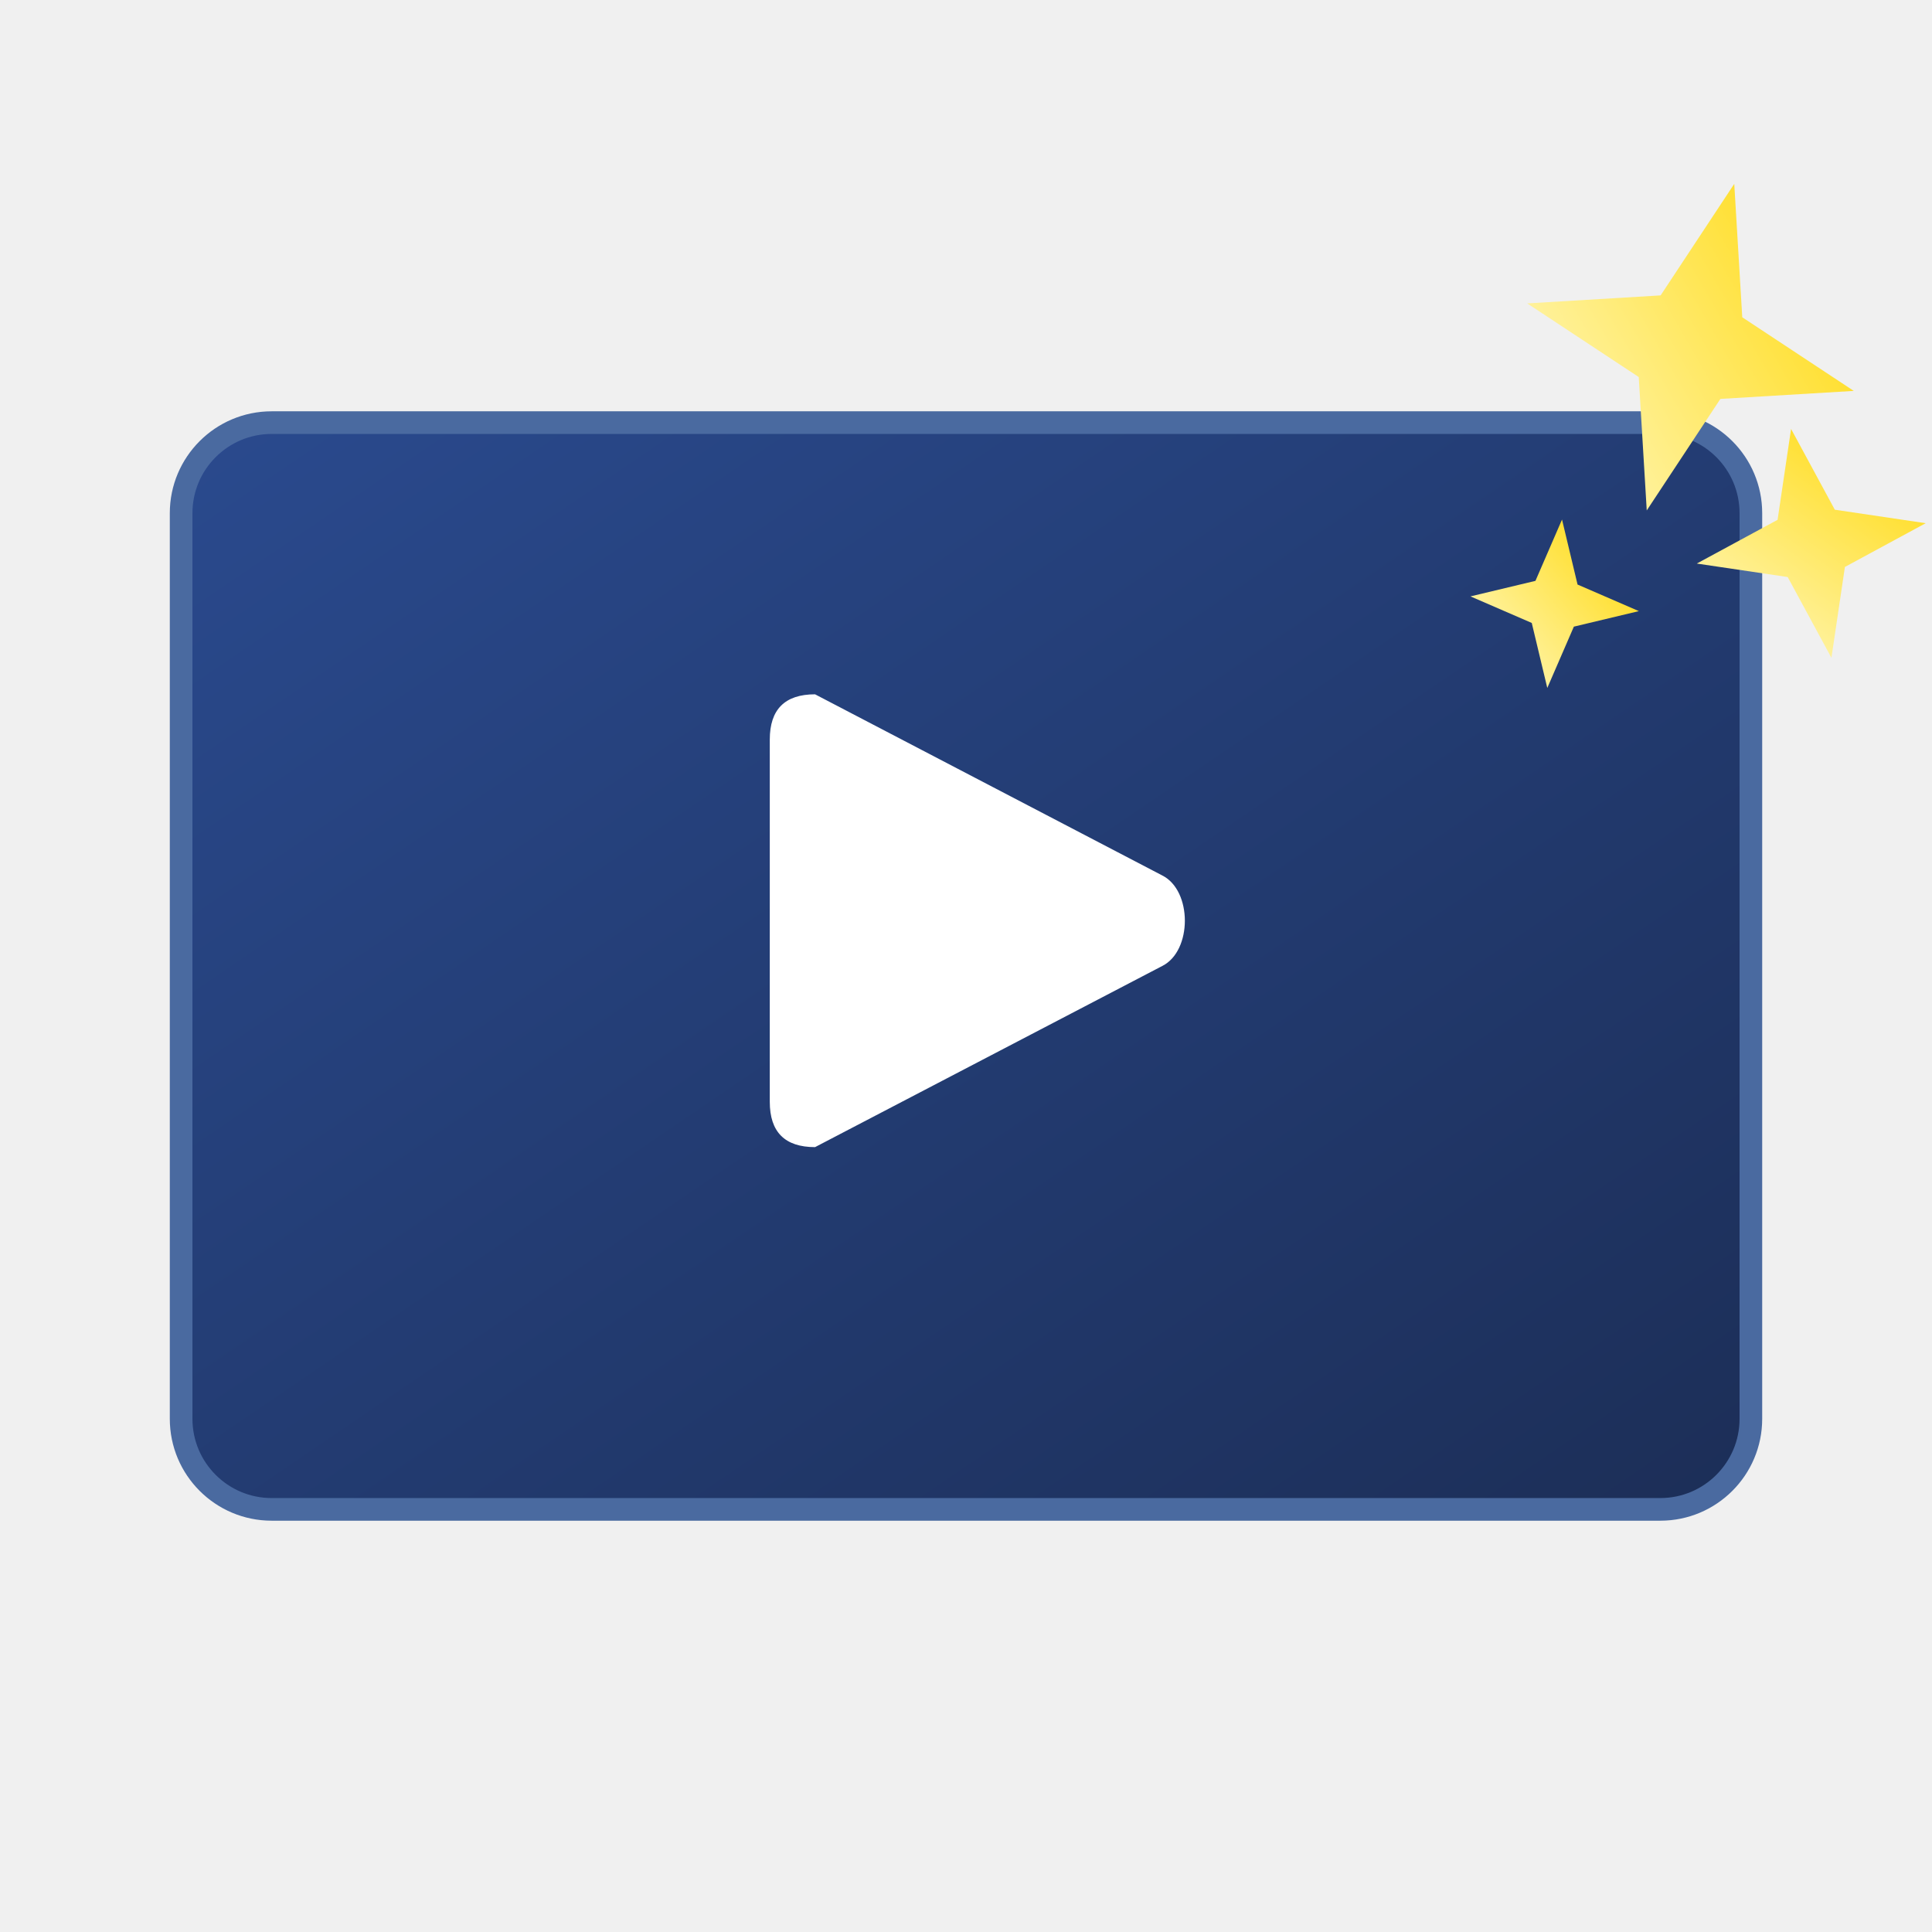
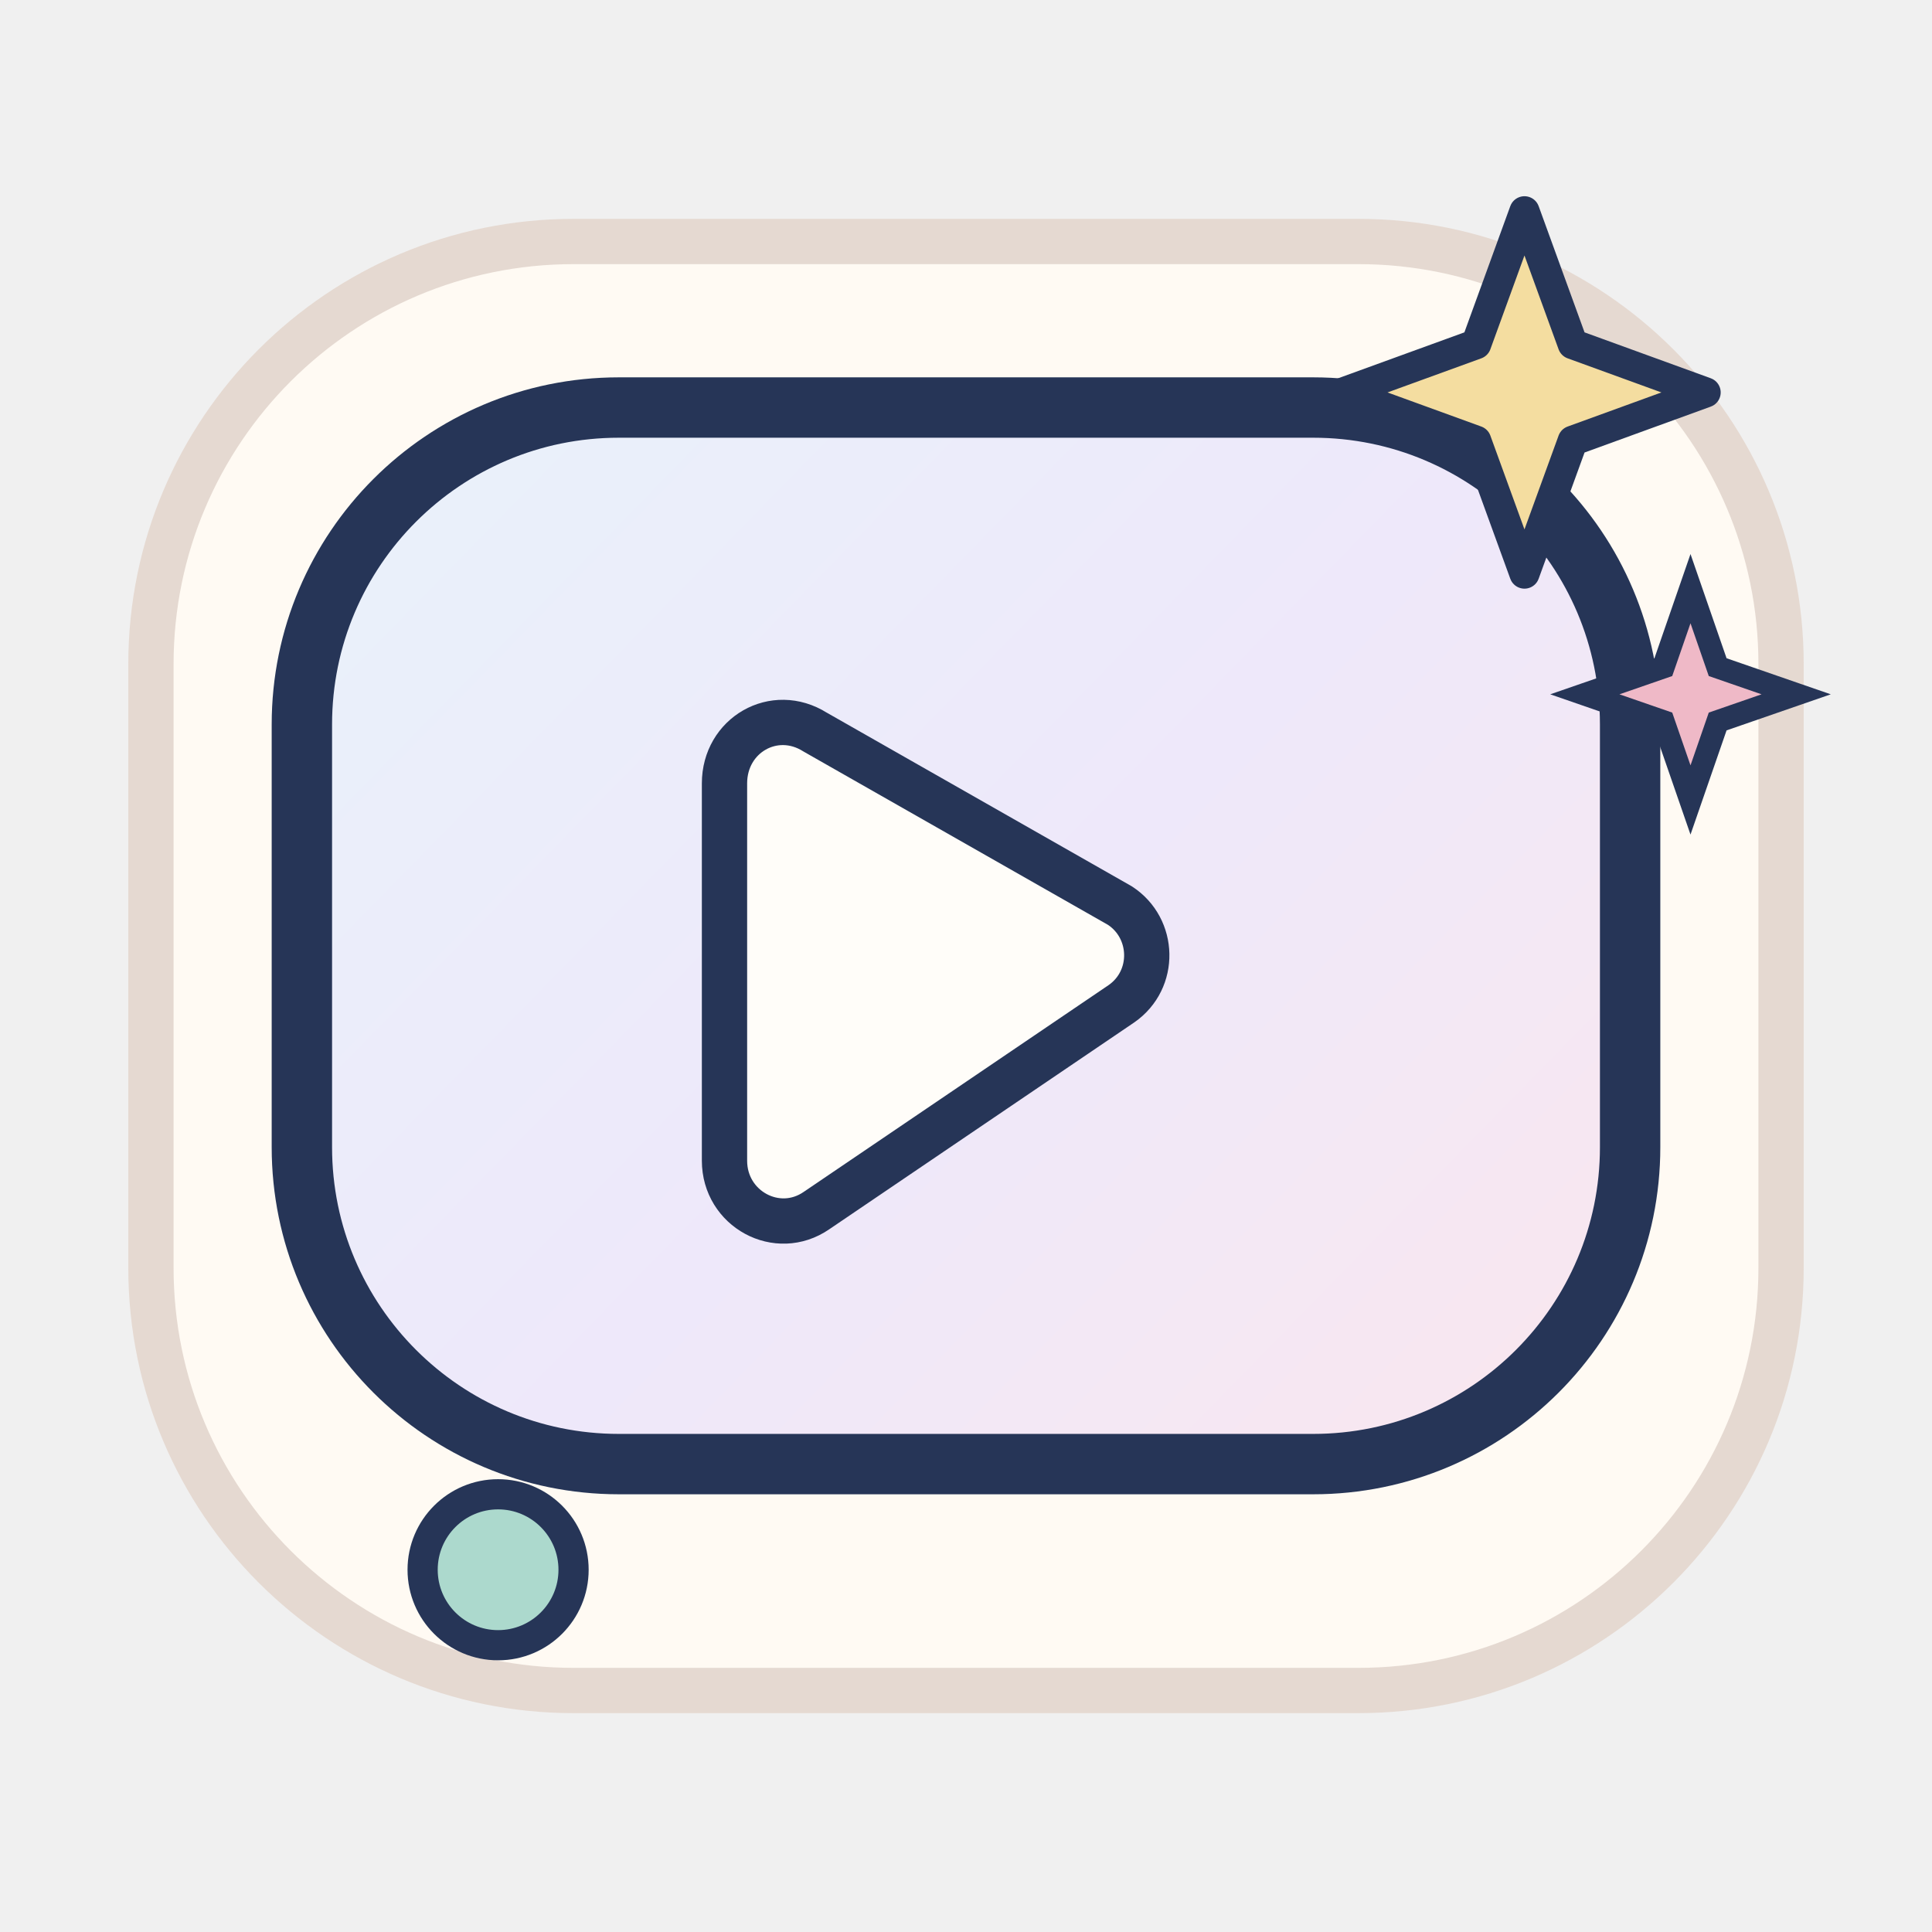
<svg xmlns="http://www.w3.org/2000/svg" width="128" height="128" viewBox="0 0 128 128">
  <defs>
-     <linearGradient id="screenGradient128" x1="0%" y1="0%" x2="100%" y2="100%">
-       <stop offset="0%" style="stop-color:#2A4A8E" />
-       <stop offset="100%" style="stop-color:#1C2E57" />
+     <linearGradient id="bg" x1="18" y1="20" x2="108" y2="108" gradientUnits="userSpaceOnUse">
+       <stop stop-color="#E8F3FA" />
+       <stop offset=".52" stop-color="#EEE8FA" />
+       <stop offset="1" stop-color="#FCE7EC" />
    </linearGradient>
-     <linearGradient id="starGradient128" x1="100%" y1="0%" x2="0%" y2="100%">
-       <stop offset="0%" style="stop-color:#FFD700" />
-       <stop offset="100%" style="stop-color:#FFFACD" />
-     </linearGradient>
-     <path id="starShape128" d="M0,-7 L1.75,-1.75 L7,0 L1.75,1.75 L0,7 L-1.75,1.75 L-7,0 L-1.75,-1.75 Z" />
  </defs>
-   <rect x="12" y="28" width="104" height="72" rx="6" ry="6" fill="url(#screenGradient128)" stroke="#4A6AA0" stroke-width="1.5" />
-   <path d="M 54 46 C 52 46, 51 47, 51 49 L 51 73 C 51 75, 52 76, 54 76 L 77 64 C 79 63, 79 59, 77 58 L 54 46 Z" fill="#FFFFFF" />
-   <use href="#starShape128" fill="url(#starGradient128)" transform="translate(112 23) scale(1.6) rotate(15)" />
-   <use href="#starShape128" fill="url(#starGradient128)" transform="translate(120 36) scale(1.1) rotate(-10)" />
-   <use href="#starShape128" fill="url(#starGradient128)" transform="translate(103 40) scale(0.8) rotate(5)" />
+   <rect x="10" y="16" width="108" height="96" rx="28" fill="#FFFAF3" stroke="#E5D9D1" stroke-width="3" />
+   <rect x="20" y="27" width="88" height="70" rx="21" fill="url(#bg)" stroke="#263557" stroke-width="4" />
+   <path d="M54 48.5c-2.7-1.7-6 .2-6 3.4v25c0 3.2 3.5 5.1 6.1 3.3l20.2-13.7c2.3-1.6 2.2-5-.1-6.5L54 48.5Z" fill="#FFFDF9" stroke="#263557" stroke-width="3" stroke-linejoin="round" />
+   <path d="M101 14l3.2 8.8L113 26l-8.8 3.2L101 38l-3.2-8.8L89 26l8.8-3.2L101 14Z" fill="#F4DDA0" stroke="#263557" stroke-width="2" stroke-linejoin="round" />
+   <path d="M112 39l1.8 5.2L119 46l-5.2 1.8L112 53l-1.8-5.2L105 46l5.2-1.8L112 39Z" fill="#EFB9C7" stroke="#263557" stroke-width="1.5" />
+   <circle cx="33" cy="104" r="5" fill="#ACD9CD" stroke="#263557" stroke-width="2" />
</svg>
